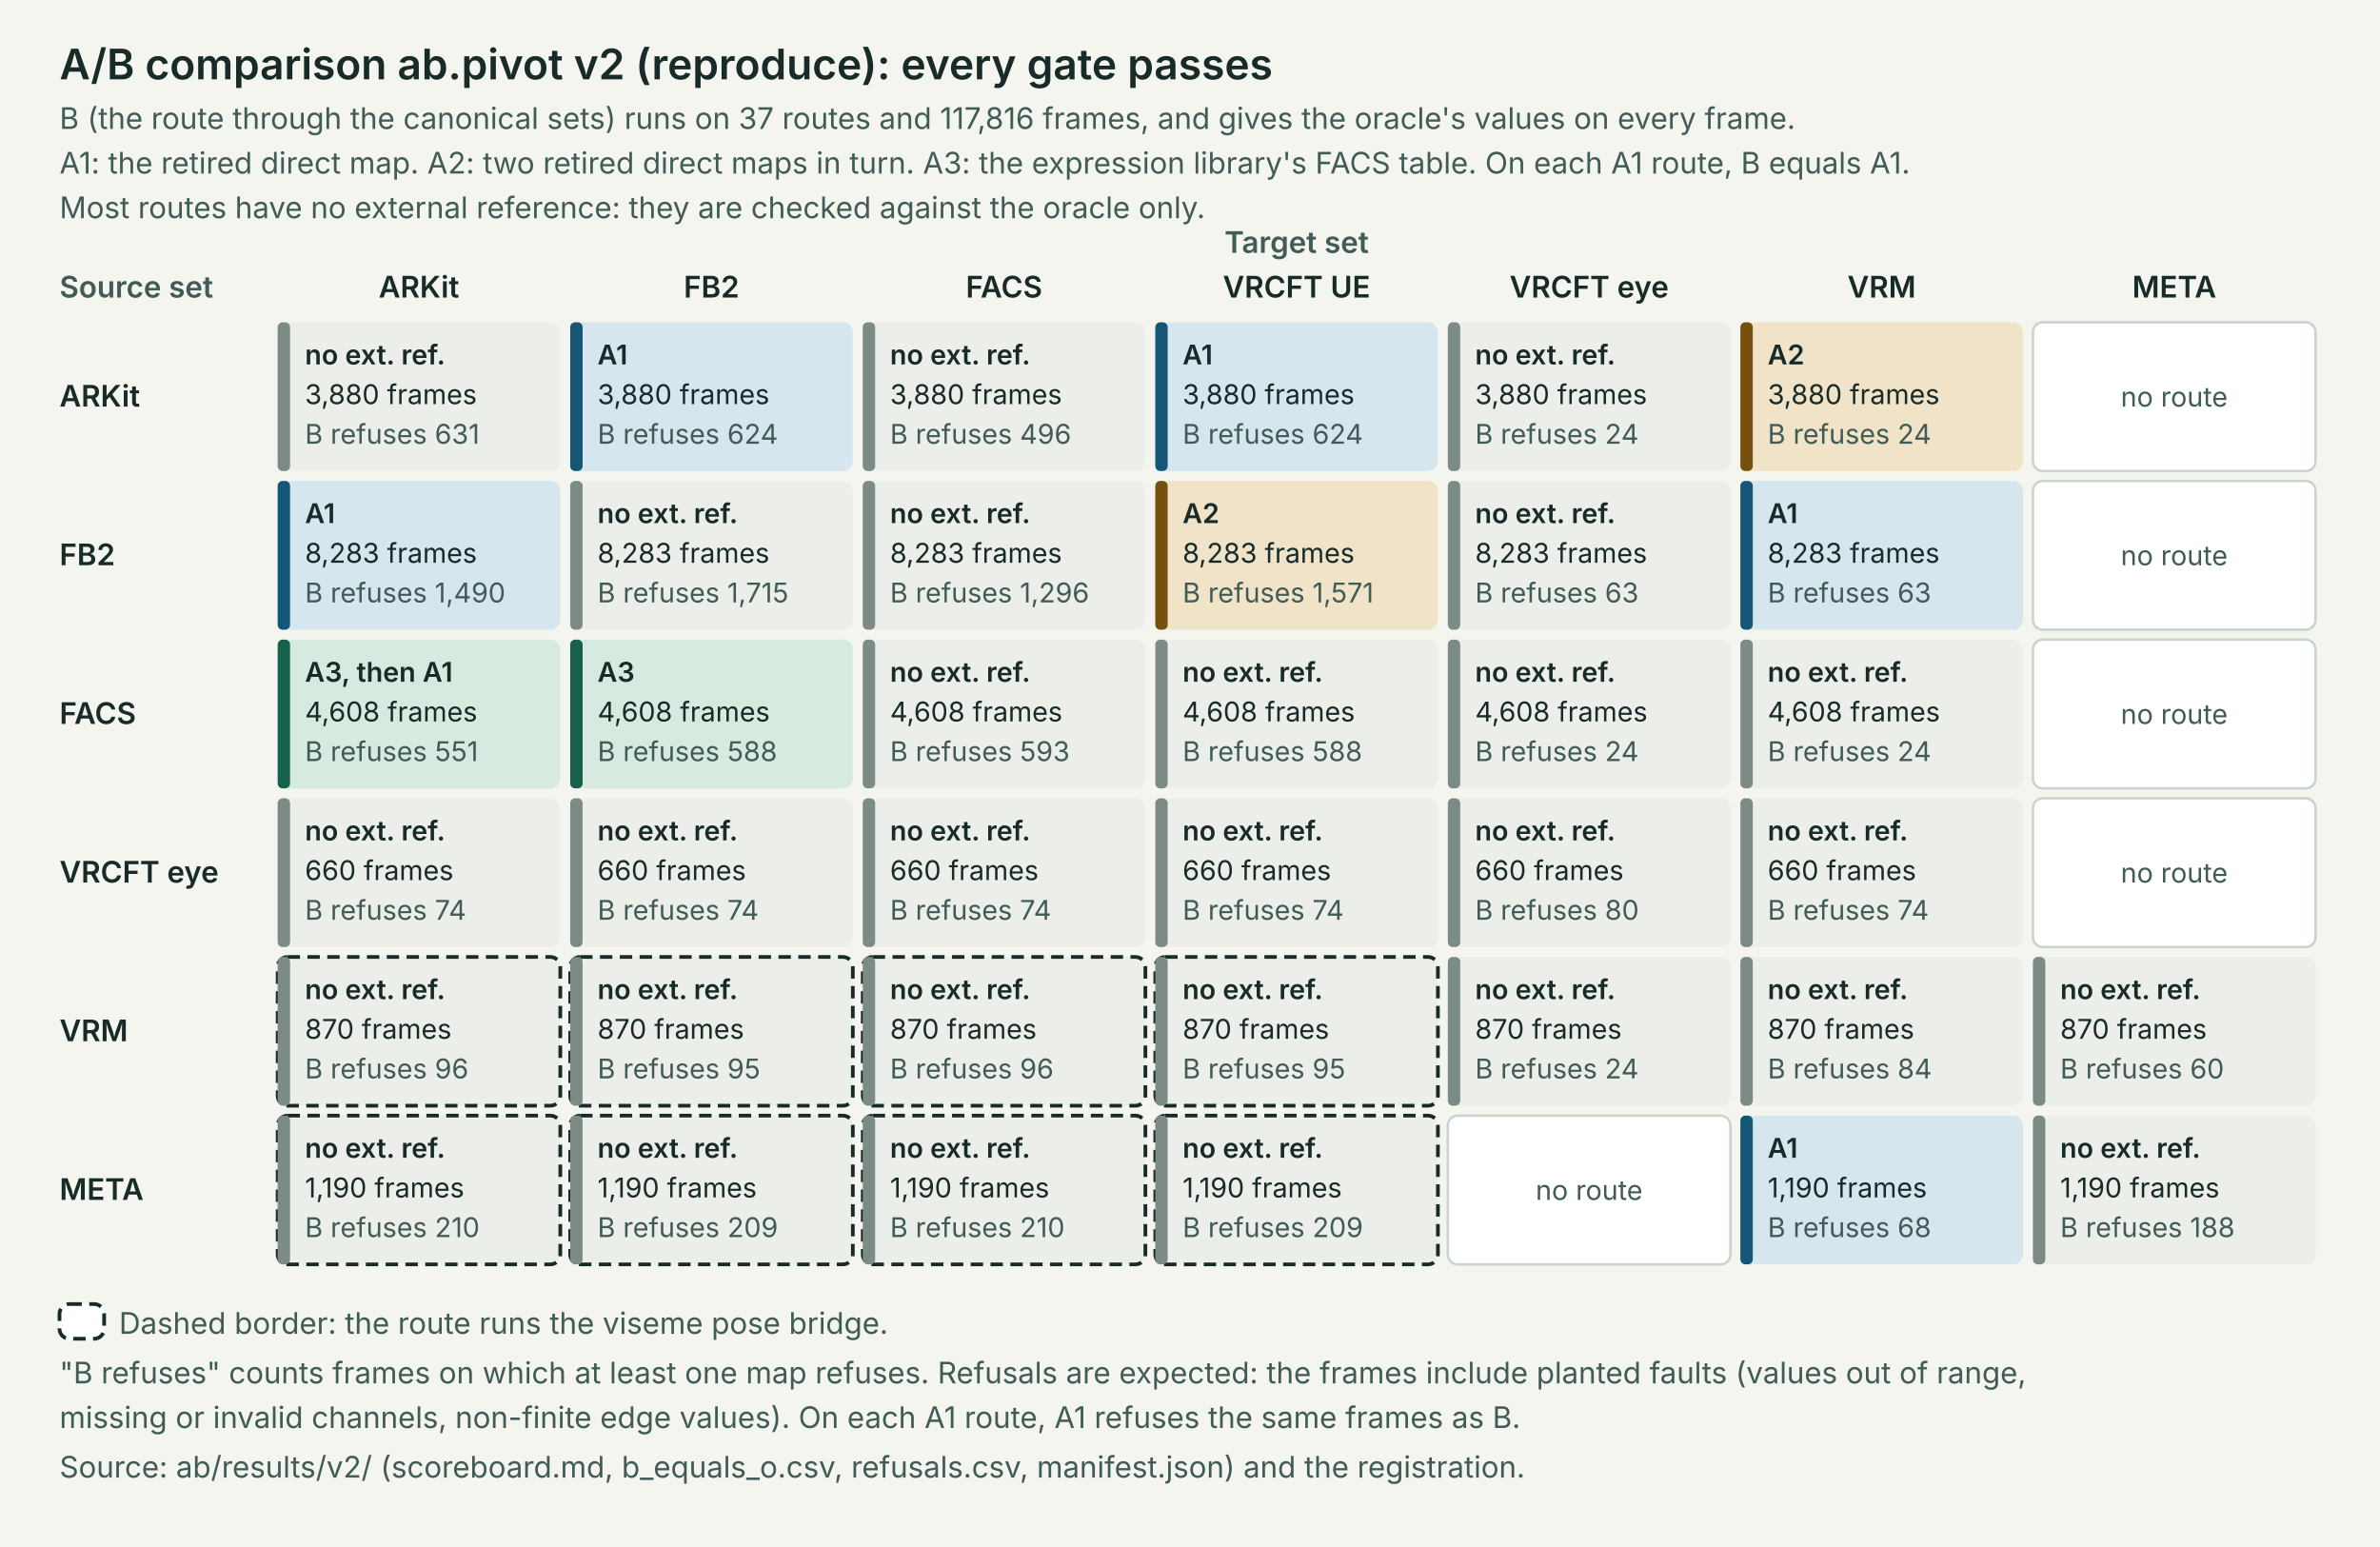
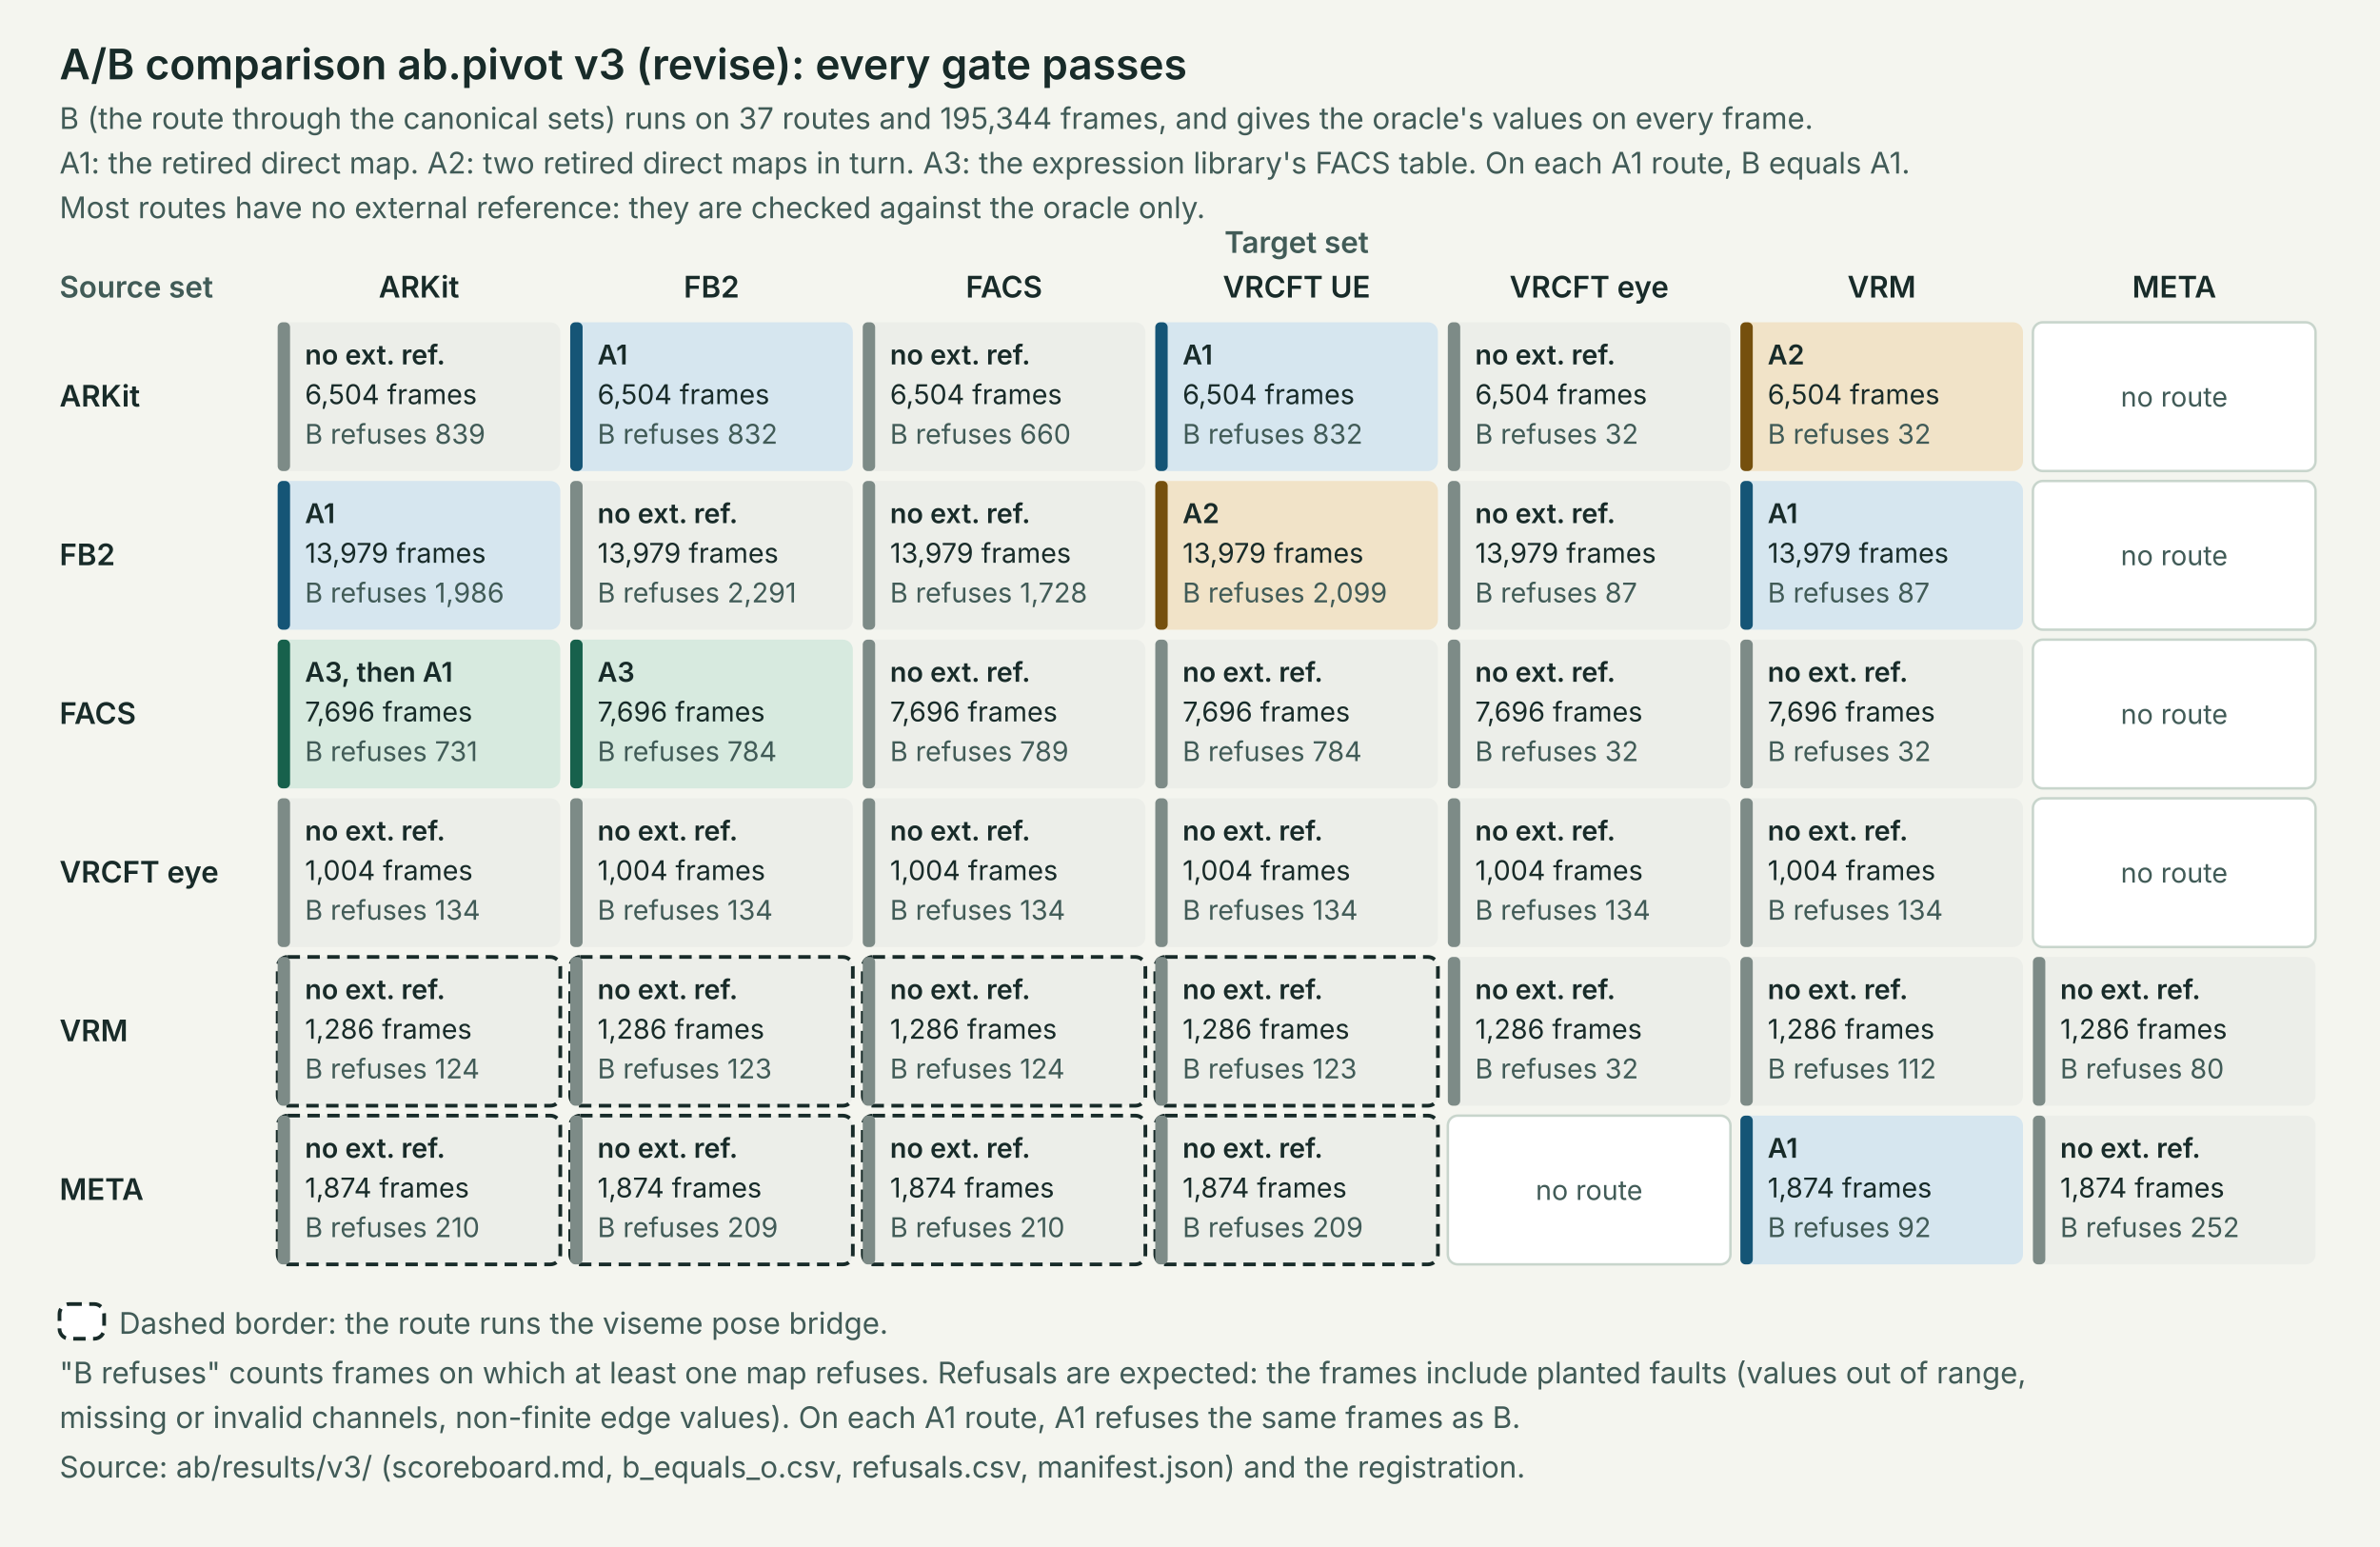
<svg xmlns="http://www.w3.org/2000/svg" viewBox="0 0 960 624" width="960" height="624" role="img" aria-labelledby="title desc" font-family="system-ui, -apple-system, Segoe UI, sans-serif">
  <rect width="960" height="624" fill="#f4f5ef" />
-   <text x="24" y="32" font-size="17" fill="#182b29" font-weight="600" text-anchor="start">A/B comparison ab.pivot v2 (reproduce): every gate passes</text>
-   <text x="24" y="52" font-size="12" fill="#415b57" font-weight="normal" text-anchor="start">B (the route through the canonical sets) runs on 37 routes and 117,816 frames, and gives the oracle's values on every frame.</text>
+   <text x="24" y="32" font-size="17" fill="#182b29" font-weight="600" text-anchor="start">A/B comparison ab.pivot v3 (revise): every gate passes</text>
+   <text x="24" y="52" font-size="12" fill="#415b57" font-weight="normal" text-anchor="start">B (the route through the canonical sets) runs on 37 routes and 195,344 frames, and gives the oracle's values on every frame.</text>
  <text x="24" y="70" font-size="12" fill="#415b57" font-weight="normal" text-anchor="start">A1: the retired direct map. A2: two retired direct maps in turn. A3: the expression library's FACS table. On each A1 route, B equals A1.</text>
  <text x="24" y="88" font-size="12" fill="#415b57" font-weight="normal" text-anchor="start">Most routes have no external reference: they are checked against the oracle only.</text>
  <text x="523" y="102" font-size="12" fill="#415b57" font-weight="600" text-anchor="middle">Target set</text>
  <text x="24" y="120" font-size="12" fill="#415b57" font-weight="600" text-anchor="start">Source set</text>
  <text x="169" y="120" font-size="12" fill="#182b29" font-weight="600" text-anchor="middle">ARKit</text>
  <text x="287" y="120" font-size="12" fill="#182b29" font-weight="600" text-anchor="middle">FB2</text>
  <text x="405" y="120" font-size="12" fill="#182b29" font-weight="600" text-anchor="middle">FACS</text>
  <text x="523" y="120" font-size="12" fill="#182b29" font-weight="600" text-anchor="middle">VRCFT UE</text>
  <text x="641" y="120" font-size="12" fill="#182b29" font-weight="600" text-anchor="middle">VRCFT eye</text>
  <text x="759" y="120" font-size="12" fill="#182b29" font-weight="600" text-anchor="middle">VRM</text>
  <text x="877" y="120" font-size="12" fill="#182b29" font-weight="600" text-anchor="middle">META</text>
  <text x="24" y="164" font-size="12" fill="#182b29" font-weight="600" text-anchor="start">ARKit</text>
  <rect x="112" y="130" width="114" height="60" rx="4" fill="#eceee9" />
  <rect x="112" y="130" width="5" height="60" rx="2" fill="#7d8b87" />
  <text x="123" y="147" font-size="11" fill="#182b29" font-weight="600" text-anchor="start">no ext. ref.</text>
-   <text x="123" y="163" font-size="11" fill="#182b29" font-weight="normal" text-anchor="start">3,880 frames</text>
-   <text x="123" y="179" font-size="11" fill="#415b57" font-weight="normal" text-anchor="start">B refuses 631</text>
+   <text x="123" y="163" font-size="11" fill="#182b29" font-weight="normal" text-anchor="start">6,504 frames</text>
+   <text x="123" y="179" font-size="11" fill="#415b57" font-weight="normal" text-anchor="start">B refuses 839</text>
  <rect x="230" y="130" width="114" height="60" rx="4" fill="#d6e6ef" />
  <rect x="230" y="130" width="5" height="60" rx="2" fill="#155576" />
  <text x="241" y="147" font-size="11" fill="#182b29" font-weight="600" text-anchor="start">A1</text>
-   <text x="241" y="163" font-size="11" fill="#182b29" font-weight="normal" text-anchor="start">3,880 frames</text>
-   <text x="241" y="179" font-size="11" fill="#415b57" font-weight="normal" text-anchor="start">B refuses 624</text>
+   <text x="241" y="163" font-size="11" fill="#182b29" font-weight="normal" text-anchor="start">6,504 frames</text>
+   <text x="241" y="179" font-size="11" fill="#415b57" font-weight="normal" text-anchor="start">B refuses 832</text>
  <rect x="348" y="130" width="114" height="60" rx="4" fill="#eceee9" />
  <rect x="348" y="130" width="5" height="60" rx="2" fill="#7d8b87" />
  <text x="359" y="147" font-size="11" fill="#182b29" font-weight="600" text-anchor="start">no ext. ref.</text>
-   <text x="359" y="163" font-size="11" fill="#182b29" font-weight="normal" text-anchor="start">3,880 frames</text>
-   <text x="359" y="179" font-size="11" fill="#415b57" font-weight="normal" text-anchor="start">B refuses 496</text>
+   <text x="359" y="163" font-size="11" fill="#182b29" font-weight="normal" text-anchor="start">6,504 frames</text>
+   <text x="359" y="179" font-size="11" fill="#415b57" font-weight="normal" text-anchor="start">B refuses 660</text>
  <rect x="466" y="130" width="114" height="60" rx="4" fill="#d6e6ef" />
  <rect x="466" y="130" width="5" height="60" rx="2" fill="#155576" />
  <text x="477" y="147" font-size="11" fill="#182b29" font-weight="600" text-anchor="start">A1</text>
-   <text x="477" y="163" font-size="11" fill="#182b29" font-weight="normal" text-anchor="start">3,880 frames</text>
-   <text x="477" y="179" font-size="11" fill="#415b57" font-weight="normal" text-anchor="start">B refuses 624</text>
+   <text x="477" y="163" font-size="11" fill="#182b29" font-weight="normal" text-anchor="start">6,504 frames</text>
+   <text x="477" y="179" font-size="11" fill="#415b57" font-weight="normal" text-anchor="start">B refuses 832</text>
  <rect x="584" y="130" width="114" height="60" rx="4" fill="#eceee9" />
  <rect x="584" y="130" width="5" height="60" rx="2" fill="#7d8b87" />
  <text x="595" y="147" font-size="11" fill="#182b29" font-weight="600" text-anchor="start">no ext. ref.</text>
-   <text x="595" y="163" font-size="11" fill="#182b29" font-weight="normal" text-anchor="start">3,880 frames</text>
-   <text x="595" y="179" font-size="11" fill="#415b57" font-weight="normal" text-anchor="start">B refuses 24</text>
+   <text x="595" y="163" font-size="11" fill="#182b29" font-weight="normal" text-anchor="start">6,504 frames</text>
+   <text x="595" y="179" font-size="11" fill="#415b57" font-weight="normal" text-anchor="start">B refuses 32</text>
  <rect x="702" y="130" width="114" height="60" rx="4" fill="#f1e3c8" />
  <rect x="702" y="130" width="5" height="60" rx="2" fill="#75500e" />
  <text x="713" y="147" font-size="11" fill="#182b29" font-weight="600" text-anchor="start">A2</text>
-   <text x="713" y="163" font-size="11" fill="#182b29" font-weight="normal" text-anchor="start">3,880 frames</text>
-   <text x="713" y="179" font-size="11" fill="#415b57" font-weight="normal" text-anchor="start">B refuses 24</text>
+   <text x="713" y="163" font-size="11" fill="#182b29" font-weight="normal" text-anchor="start">6,504 frames</text>
+   <text x="713" y="179" font-size="11" fill="#415b57" font-weight="normal" text-anchor="start">B refuses 32</text>
  <rect x="820" y="130" width="114" height="60" rx="4" fill="#ffffff" stroke="#c8d5cc" stroke-width="1" />
  <text x="877" y="164" font-size="11" fill="#415b57" font-weight="normal" text-anchor="middle">no route</text>
  <text x="24" y="228" font-size="12" fill="#182b29" font-weight="600" text-anchor="start">FB2</text>
  <rect x="112" y="194" width="114" height="60" rx="4" fill="#d6e6ef" />
  <rect x="112" y="194" width="5" height="60" rx="2" fill="#155576" />
  <text x="123" y="211" font-size="11" fill="#182b29" font-weight="600" text-anchor="start">A1</text>
-   <text x="123" y="227" font-size="11" fill="#182b29" font-weight="normal" text-anchor="start">8,283 frames</text>
-   <text x="123" y="243" font-size="11" fill="#415b57" font-weight="normal" text-anchor="start">B refuses 1,490</text>
+   <text x="123" y="227" font-size="11" fill="#182b29" font-weight="normal" text-anchor="start">13,979 frames</text>
+   <text x="123" y="243" font-size="11" fill="#415b57" font-weight="normal" text-anchor="start">B refuses 1,986</text>
  <rect x="230" y="194" width="114" height="60" rx="4" fill="#eceee9" />
  <rect x="230" y="194" width="5" height="60" rx="2" fill="#7d8b87" />
  <text x="241" y="211" font-size="11" fill="#182b29" font-weight="600" text-anchor="start">no ext. ref.</text>
-   <text x="241" y="227" font-size="11" fill="#182b29" font-weight="normal" text-anchor="start">8,283 frames</text>
-   <text x="241" y="243" font-size="11" fill="#415b57" font-weight="normal" text-anchor="start">B refuses 1,715</text>
+   <text x="241" y="227" font-size="11" fill="#182b29" font-weight="normal" text-anchor="start">13,979 frames</text>
+   <text x="241" y="243" font-size="11" fill="#415b57" font-weight="normal" text-anchor="start">B refuses 2,291</text>
  <rect x="348" y="194" width="114" height="60" rx="4" fill="#eceee9" />
  <rect x="348" y="194" width="5" height="60" rx="2" fill="#7d8b87" />
  <text x="359" y="211" font-size="11" fill="#182b29" font-weight="600" text-anchor="start">no ext. ref.</text>
-   <text x="359" y="227" font-size="11" fill="#182b29" font-weight="normal" text-anchor="start">8,283 frames</text>
-   <text x="359" y="243" font-size="11" fill="#415b57" font-weight="normal" text-anchor="start">B refuses 1,296</text>
+   <text x="359" y="227" font-size="11" fill="#182b29" font-weight="normal" text-anchor="start">13,979 frames</text>
+   <text x="359" y="243" font-size="11" fill="#415b57" font-weight="normal" text-anchor="start">B refuses 1,728</text>
  <rect x="466" y="194" width="114" height="60" rx="4" fill="#f1e3c8" />
  <rect x="466" y="194" width="5" height="60" rx="2" fill="#75500e" />
  <text x="477" y="211" font-size="11" fill="#182b29" font-weight="600" text-anchor="start">A2</text>
-   <text x="477" y="227" font-size="11" fill="#182b29" font-weight="normal" text-anchor="start">8,283 frames</text>
-   <text x="477" y="243" font-size="11" fill="#415b57" font-weight="normal" text-anchor="start">B refuses 1,571</text>
+   <text x="477" y="227" font-size="11" fill="#182b29" font-weight="normal" text-anchor="start">13,979 frames</text>
+   <text x="477" y="243" font-size="11" fill="#415b57" font-weight="normal" text-anchor="start">B refuses 2,099</text>
  <rect x="584" y="194" width="114" height="60" rx="4" fill="#eceee9" />
  <rect x="584" y="194" width="5" height="60" rx="2" fill="#7d8b87" />
  <text x="595" y="211" font-size="11" fill="#182b29" font-weight="600" text-anchor="start">no ext. ref.</text>
-   <text x="595" y="227" font-size="11" fill="#182b29" font-weight="normal" text-anchor="start">8,283 frames</text>
-   <text x="595" y="243" font-size="11" fill="#415b57" font-weight="normal" text-anchor="start">B refuses 63</text>
+   <text x="595" y="227" font-size="11" fill="#182b29" font-weight="normal" text-anchor="start">13,979 frames</text>
+   <text x="595" y="243" font-size="11" fill="#415b57" font-weight="normal" text-anchor="start">B refuses 87</text>
  <rect x="702" y="194" width="114" height="60" rx="4" fill="#d6e6ef" />
  <rect x="702" y="194" width="5" height="60" rx="2" fill="#155576" />
  <text x="713" y="211" font-size="11" fill="#182b29" font-weight="600" text-anchor="start">A1</text>
-   <text x="713" y="227" font-size="11" fill="#182b29" font-weight="normal" text-anchor="start">8,283 frames</text>
-   <text x="713" y="243" font-size="11" fill="#415b57" font-weight="normal" text-anchor="start">B refuses 63</text>
+   <text x="713" y="227" font-size="11" fill="#182b29" font-weight="normal" text-anchor="start">13,979 frames</text>
+   <text x="713" y="243" font-size="11" fill="#415b57" font-weight="normal" text-anchor="start">B refuses 87</text>
  <rect x="820" y="194" width="114" height="60" rx="4" fill="#ffffff" stroke="#c8d5cc" stroke-width="1" />
  <text x="877" y="228" font-size="11" fill="#415b57" font-weight="normal" text-anchor="middle">no route</text>
  <text x="24" y="292" font-size="12" fill="#182b29" font-weight="600" text-anchor="start">FACS</text>
  <rect x="112" y="258" width="114" height="60" rx="4" fill="#d7eadf" />
  <rect x="112" y="258" width="5" height="60" rx="2" fill="#17614c" />
  <text x="123" y="275" font-size="11" fill="#182b29" font-weight="600" text-anchor="start">A3, then A1</text>
-   <text x="123" y="291" font-size="11" fill="#182b29" font-weight="normal" text-anchor="start">4,608 frames</text>
-   <text x="123" y="307" font-size="11" fill="#415b57" font-weight="normal" text-anchor="start">B refuses 551</text>
+   <text x="123" y="291" font-size="11" fill="#182b29" font-weight="normal" text-anchor="start">7,696 frames</text>
+   <text x="123" y="307" font-size="11" fill="#415b57" font-weight="normal" text-anchor="start">B refuses 731</text>
  <rect x="230" y="258" width="114" height="60" rx="4" fill="#d7eadf" />
  <rect x="230" y="258" width="5" height="60" rx="2" fill="#17614c" />
  <text x="241" y="275" font-size="11" fill="#182b29" font-weight="600" text-anchor="start">A3</text>
-   <text x="241" y="291" font-size="11" fill="#182b29" font-weight="normal" text-anchor="start">4,608 frames</text>
-   <text x="241" y="307" font-size="11" fill="#415b57" font-weight="normal" text-anchor="start">B refuses 588</text>
+   <text x="241" y="291" font-size="11" fill="#182b29" font-weight="normal" text-anchor="start">7,696 frames</text>
+   <text x="241" y="307" font-size="11" fill="#415b57" font-weight="normal" text-anchor="start">B refuses 784</text>
  <rect x="348" y="258" width="114" height="60" rx="4" fill="#eceee9" />
  <rect x="348" y="258" width="5" height="60" rx="2" fill="#7d8b87" />
  <text x="359" y="275" font-size="11" fill="#182b29" font-weight="600" text-anchor="start">no ext. ref.</text>
-   <text x="359" y="291" font-size="11" fill="#182b29" font-weight="normal" text-anchor="start">4,608 frames</text>
-   <text x="359" y="307" font-size="11" fill="#415b57" font-weight="normal" text-anchor="start">B refuses 593</text>
+   <text x="359" y="291" font-size="11" fill="#182b29" font-weight="normal" text-anchor="start">7,696 frames</text>
+   <text x="359" y="307" font-size="11" fill="#415b57" font-weight="normal" text-anchor="start">B refuses 789</text>
  <rect x="466" y="258" width="114" height="60" rx="4" fill="#eceee9" />
  <rect x="466" y="258" width="5" height="60" rx="2" fill="#7d8b87" />
  <text x="477" y="275" font-size="11" fill="#182b29" font-weight="600" text-anchor="start">no ext. ref.</text>
-   <text x="477" y="291" font-size="11" fill="#182b29" font-weight="normal" text-anchor="start">4,608 frames</text>
-   <text x="477" y="307" font-size="11" fill="#415b57" font-weight="normal" text-anchor="start">B refuses 588</text>
+   <text x="477" y="291" font-size="11" fill="#182b29" font-weight="normal" text-anchor="start">7,696 frames</text>
+   <text x="477" y="307" font-size="11" fill="#415b57" font-weight="normal" text-anchor="start">B refuses 784</text>
  <rect x="584" y="258" width="114" height="60" rx="4" fill="#eceee9" />
  <rect x="584" y="258" width="5" height="60" rx="2" fill="#7d8b87" />
  <text x="595" y="275" font-size="11" fill="#182b29" font-weight="600" text-anchor="start">no ext. ref.</text>
-   <text x="595" y="291" font-size="11" fill="#182b29" font-weight="normal" text-anchor="start">4,608 frames</text>
-   <text x="595" y="307" font-size="11" fill="#415b57" font-weight="normal" text-anchor="start">B refuses 24</text>
+   <text x="595" y="291" font-size="11" fill="#182b29" font-weight="normal" text-anchor="start">7,696 frames</text>
+   <text x="595" y="307" font-size="11" fill="#415b57" font-weight="normal" text-anchor="start">B refuses 32</text>
  <rect x="702" y="258" width="114" height="60" rx="4" fill="#eceee9" />
  <rect x="702" y="258" width="5" height="60" rx="2" fill="#7d8b87" />
  <text x="713" y="275" font-size="11" fill="#182b29" font-weight="600" text-anchor="start">no ext. ref.</text>
-   <text x="713" y="291" font-size="11" fill="#182b29" font-weight="normal" text-anchor="start">4,608 frames</text>
-   <text x="713" y="307" font-size="11" fill="#415b57" font-weight="normal" text-anchor="start">B refuses 24</text>
+   <text x="713" y="291" font-size="11" fill="#182b29" font-weight="normal" text-anchor="start">7,696 frames</text>
+   <text x="713" y="307" font-size="11" fill="#415b57" font-weight="normal" text-anchor="start">B refuses 32</text>
  <rect x="820" y="258" width="114" height="60" rx="4" fill="#ffffff" stroke="#c8d5cc" stroke-width="1" />
  <text x="877" y="292" font-size="11" fill="#415b57" font-weight="normal" text-anchor="middle">no route</text>
  <text x="24" y="356" font-size="12" fill="#182b29" font-weight="600" text-anchor="start">VRCFT eye</text>
  <rect x="112" y="322" width="114" height="60" rx="4" fill="#eceee9" />
  <rect x="112" y="322" width="5" height="60" rx="2" fill="#7d8b87" />
  <text x="123" y="339" font-size="11" fill="#182b29" font-weight="600" text-anchor="start">no ext. ref.</text>
-   <text x="123" y="355" font-size="11" fill="#182b29" font-weight="normal" text-anchor="start">660 frames</text>
-   <text x="123" y="371" font-size="11" fill="#415b57" font-weight="normal" text-anchor="start">B refuses 74</text>
+   <text x="123" y="355" font-size="11" fill="#182b29" font-weight="normal" text-anchor="start">1,004 frames</text>
+   <text x="123" y="371" font-size="11" fill="#415b57" font-weight="normal" text-anchor="start">B refuses 134</text>
  <rect x="230" y="322" width="114" height="60" rx="4" fill="#eceee9" />
  <rect x="230" y="322" width="5" height="60" rx="2" fill="#7d8b87" />
  <text x="241" y="339" font-size="11" fill="#182b29" font-weight="600" text-anchor="start">no ext. ref.</text>
-   <text x="241" y="355" font-size="11" fill="#182b29" font-weight="normal" text-anchor="start">660 frames</text>
-   <text x="241" y="371" font-size="11" fill="#415b57" font-weight="normal" text-anchor="start">B refuses 74</text>
+   <text x="241" y="355" font-size="11" fill="#182b29" font-weight="normal" text-anchor="start">1,004 frames</text>
+   <text x="241" y="371" font-size="11" fill="#415b57" font-weight="normal" text-anchor="start">B refuses 134</text>
  <rect x="348" y="322" width="114" height="60" rx="4" fill="#eceee9" />
  <rect x="348" y="322" width="5" height="60" rx="2" fill="#7d8b87" />
  <text x="359" y="339" font-size="11" fill="#182b29" font-weight="600" text-anchor="start">no ext. ref.</text>
-   <text x="359" y="355" font-size="11" fill="#182b29" font-weight="normal" text-anchor="start">660 frames</text>
-   <text x="359" y="371" font-size="11" fill="#415b57" font-weight="normal" text-anchor="start">B refuses 74</text>
+   <text x="359" y="355" font-size="11" fill="#182b29" font-weight="normal" text-anchor="start">1,004 frames</text>
+   <text x="359" y="371" font-size="11" fill="#415b57" font-weight="normal" text-anchor="start">B refuses 134</text>
  <rect x="466" y="322" width="114" height="60" rx="4" fill="#eceee9" />
  <rect x="466" y="322" width="5" height="60" rx="2" fill="#7d8b87" />
  <text x="477" y="339" font-size="11" fill="#182b29" font-weight="600" text-anchor="start">no ext. ref.</text>
-   <text x="477" y="355" font-size="11" fill="#182b29" font-weight="normal" text-anchor="start">660 frames</text>
-   <text x="477" y="371" font-size="11" fill="#415b57" font-weight="normal" text-anchor="start">B refuses 74</text>
+   <text x="477" y="355" font-size="11" fill="#182b29" font-weight="normal" text-anchor="start">1,004 frames</text>
+   <text x="477" y="371" font-size="11" fill="#415b57" font-weight="normal" text-anchor="start">B refuses 134</text>
  <rect x="584" y="322" width="114" height="60" rx="4" fill="#eceee9" />
  <rect x="584" y="322" width="5" height="60" rx="2" fill="#7d8b87" />
  <text x="595" y="339" font-size="11" fill="#182b29" font-weight="600" text-anchor="start">no ext. ref.</text>
-   <text x="595" y="355" font-size="11" fill="#182b29" font-weight="normal" text-anchor="start">660 frames</text>
-   <text x="595" y="371" font-size="11" fill="#415b57" font-weight="normal" text-anchor="start">B refuses 80</text>
+   <text x="595" y="355" font-size="11" fill="#182b29" font-weight="normal" text-anchor="start">1,004 frames</text>
+   <text x="595" y="371" font-size="11" fill="#415b57" font-weight="normal" text-anchor="start">B refuses 134</text>
  <rect x="702" y="322" width="114" height="60" rx="4" fill="#eceee9" />
  <rect x="702" y="322" width="5" height="60" rx="2" fill="#7d8b87" />
  <text x="713" y="339" font-size="11" fill="#182b29" font-weight="600" text-anchor="start">no ext. ref.</text>
-   <text x="713" y="355" font-size="11" fill="#182b29" font-weight="normal" text-anchor="start">660 frames</text>
-   <text x="713" y="371" font-size="11" fill="#415b57" font-weight="normal" text-anchor="start">B refuses 74</text>
+   <text x="713" y="355" font-size="11" fill="#182b29" font-weight="normal" text-anchor="start">1,004 frames</text>
+   <text x="713" y="371" font-size="11" fill="#415b57" font-weight="normal" text-anchor="start">B refuses 134</text>
  <rect x="820" y="322" width="114" height="60" rx="4" fill="#ffffff" stroke="#c8d5cc" stroke-width="1" />
  <text x="877" y="356" font-size="11" fill="#415b57" font-weight="normal" text-anchor="middle">no route</text>
  <text x="24" y="420" font-size="12" fill="#182b29" font-weight="600" text-anchor="start">VRM</text>
  <rect x="112" y="386" width="114" height="60" rx="4" fill="#eceee9" stroke="#182b29" stroke-width="1.5" stroke-dasharray="5 3" />
  <rect x="112" y="386" width="5" height="60" rx="2" fill="#7d8b87" />
  <text x="123" y="403" font-size="11" fill="#182b29" font-weight="600" text-anchor="start">no ext. ref.</text>
-   <text x="123" y="419" font-size="11" fill="#182b29" font-weight="normal" text-anchor="start">870 frames</text>
-   <text x="123" y="435" font-size="11" fill="#415b57" font-weight="normal" text-anchor="start">B refuses 96</text>
+   <text x="123" y="419" font-size="11" fill="#182b29" font-weight="normal" text-anchor="start">1,286 frames</text>
+   <text x="123" y="435" font-size="11" fill="#415b57" font-weight="normal" text-anchor="start">B refuses 124</text>
  <rect x="230" y="386" width="114" height="60" rx="4" fill="#eceee9" stroke="#182b29" stroke-width="1.5" stroke-dasharray="5 3" />
  <rect x="230" y="386" width="5" height="60" rx="2" fill="#7d8b87" />
  <text x="241" y="403" font-size="11" fill="#182b29" font-weight="600" text-anchor="start">no ext. ref.</text>
-   <text x="241" y="419" font-size="11" fill="#182b29" font-weight="normal" text-anchor="start">870 frames</text>
-   <text x="241" y="435" font-size="11" fill="#415b57" font-weight="normal" text-anchor="start">B refuses 95</text>
+   <text x="241" y="419" font-size="11" fill="#182b29" font-weight="normal" text-anchor="start">1,286 frames</text>
+   <text x="241" y="435" font-size="11" fill="#415b57" font-weight="normal" text-anchor="start">B refuses 123</text>
  <rect x="348" y="386" width="114" height="60" rx="4" fill="#eceee9" stroke="#182b29" stroke-width="1.5" stroke-dasharray="5 3" />
  <rect x="348" y="386" width="5" height="60" rx="2" fill="#7d8b87" />
  <text x="359" y="403" font-size="11" fill="#182b29" font-weight="600" text-anchor="start">no ext. ref.</text>
-   <text x="359" y="419" font-size="11" fill="#182b29" font-weight="normal" text-anchor="start">870 frames</text>
-   <text x="359" y="435" font-size="11" fill="#415b57" font-weight="normal" text-anchor="start">B refuses 96</text>
+   <text x="359" y="419" font-size="11" fill="#182b29" font-weight="normal" text-anchor="start">1,286 frames</text>
+   <text x="359" y="435" font-size="11" fill="#415b57" font-weight="normal" text-anchor="start">B refuses 124</text>
  <rect x="466" y="386" width="114" height="60" rx="4" fill="#eceee9" stroke="#182b29" stroke-width="1.5" stroke-dasharray="5 3" />
  <rect x="466" y="386" width="5" height="60" rx="2" fill="#7d8b87" />
  <text x="477" y="403" font-size="11" fill="#182b29" font-weight="600" text-anchor="start">no ext. ref.</text>
-   <text x="477" y="419" font-size="11" fill="#182b29" font-weight="normal" text-anchor="start">870 frames</text>
-   <text x="477" y="435" font-size="11" fill="#415b57" font-weight="normal" text-anchor="start">B refuses 95</text>
+   <text x="477" y="419" font-size="11" fill="#182b29" font-weight="normal" text-anchor="start">1,286 frames</text>
+   <text x="477" y="435" font-size="11" fill="#415b57" font-weight="normal" text-anchor="start">B refuses 123</text>
  <rect x="584" y="386" width="114" height="60" rx="4" fill="#eceee9" />
  <rect x="584" y="386" width="5" height="60" rx="2" fill="#7d8b87" />
  <text x="595" y="403" font-size="11" fill="#182b29" font-weight="600" text-anchor="start">no ext. ref.</text>
-   <text x="595" y="419" font-size="11" fill="#182b29" font-weight="normal" text-anchor="start">870 frames</text>
-   <text x="595" y="435" font-size="11" fill="#415b57" font-weight="normal" text-anchor="start">B refuses 24</text>
+   <text x="595" y="419" font-size="11" fill="#182b29" font-weight="normal" text-anchor="start">1,286 frames</text>
+   <text x="595" y="435" font-size="11" fill="#415b57" font-weight="normal" text-anchor="start">B refuses 32</text>
  <rect x="702" y="386" width="114" height="60" rx="4" fill="#eceee9" />
  <rect x="702" y="386" width="5" height="60" rx="2" fill="#7d8b87" />
  <text x="713" y="403" font-size="11" fill="#182b29" font-weight="600" text-anchor="start">no ext. ref.</text>
-   <text x="713" y="419" font-size="11" fill="#182b29" font-weight="normal" text-anchor="start">870 frames</text>
-   <text x="713" y="435" font-size="11" fill="#415b57" font-weight="normal" text-anchor="start">B refuses 84</text>
+   <text x="713" y="419" font-size="11" fill="#182b29" font-weight="normal" text-anchor="start">1,286 frames</text>
+   <text x="713" y="435" font-size="11" fill="#415b57" font-weight="normal" text-anchor="start">B refuses 112</text>
  <rect x="820" y="386" width="114" height="60" rx="4" fill="#eceee9" />
  <rect x="820" y="386" width="5" height="60" rx="2" fill="#7d8b87" />
  <text x="831" y="403" font-size="11" fill="#182b29" font-weight="600" text-anchor="start">no ext. ref.</text>
-   <text x="831" y="419" font-size="11" fill="#182b29" font-weight="normal" text-anchor="start">870 frames</text>
-   <text x="831" y="435" font-size="11" fill="#415b57" font-weight="normal" text-anchor="start">B refuses 60</text>
+   <text x="831" y="419" font-size="11" fill="#182b29" font-weight="normal" text-anchor="start">1,286 frames</text>
+   <text x="831" y="435" font-size="11" fill="#415b57" font-weight="normal" text-anchor="start">B refuses 80</text>
  <text x="24" y="484" font-size="12" fill="#182b29" font-weight="600" text-anchor="start">META</text>
  <rect x="112" y="450" width="114" height="60" rx="4" fill="#eceee9" stroke="#182b29" stroke-width="1.5" stroke-dasharray="5 3" />
  <rect x="112" y="450" width="5" height="60" rx="2" fill="#7d8b87" />
  <text x="123" y="467" font-size="11" fill="#182b29" font-weight="600" text-anchor="start">no ext. ref.</text>
-   <text x="123" y="483" font-size="11" fill="#182b29" font-weight="normal" text-anchor="start">1,190 frames</text>
+   <text x="123" y="483" font-size="11" fill="#182b29" font-weight="normal" text-anchor="start">1,874 frames</text>
  <text x="123" y="499" font-size="11" fill="#415b57" font-weight="normal" text-anchor="start">B refuses 210</text>
  <rect x="230" y="450" width="114" height="60" rx="4" fill="#eceee9" stroke="#182b29" stroke-width="1.5" stroke-dasharray="5 3" />
  <rect x="230" y="450" width="5" height="60" rx="2" fill="#7d8b87" />
  <text x="241" y="467" font-size="11" fill="#182b29" font-weight="600" text-anchor="start">no ext. ref.</text>
-   <text x="241" y="483" font-size="11" fill="#182b29" font-weight="normal" text-anchor="start">1,190 frames</text>
+   <text x="241" y="483" font-size="11" fill="#182b29" font-weight="normal" text-anchor="start">1,874 frames</text>
  <text x="241" y="499" font-size="11" fill="#415b57" font-weight="normal" text-anchor="start">B refuses 209</text>
  <rect x="348" y="450" width="114" height="60" rx="4" fill="#eceee9" stroke="#182b29" stroke-width="1.5" stroke-dasharray="5 3" />
  <rect x="348" y="450" width="5" height="60" rx="2" fill="#7d8b87" />
  <text x="359" y="467" font-size="11" fill="#182b29" font-weight="600" text-anchor="start">no ext. ref.</text>
-   <text x="359" y="483" font-size="11" fill="#182b29" font-weight="normal" text-anchor="start">1,190 frames</text>
+   <text x="359" y="483" font-size="11" fill="#182b29" font-weight="normal" text-anchor="start">1,874 frames</text>
  <text x="359" y="499" font-size="11" fill="#415b57" font-weight="normal" text-anchor="start">B refuses 210</text>
  <rect x="466" y="450" width="114" height="60" rx="4" fill="#eceee9" stroke="#182b29" stroke-width="1.5" stroke-dasharray="5 3" />
  <rect x="466" y="450" width="5" height="60" rx="2" fill="#7d8b87" />
  <text x="477" y="467" font-size="11" fill="#182b29" font-weight="600" text-anchor="start">no ext. ref.</text>
-   <text x="477" y="483" font-size="11" fill="#182b29" font-weight="normal" text-anchor="start">1,190 frames</text>
+   <text x="477" y="483" font-size="11" fill="#182b29" font-weight="normal" text-anchor="start">1,874 frames</text>
  <text x="477" y="499" font-size="11" fill="#415b57" font-weight="normal" text-anchor="start">B refuses 209</text>
  <rect x="584" y="450" width="114" height="60" rx="4" fill="#ffffff" stroke="#c8d5cc" stroke-width="1" />
  <text x="641" y="484" font-size="11" fill="#415b57" font-weight="normal" text-anchor="middle">no route</text>
  <rect x="702" y="450" width="114" height="60" rx="4" fill="#d6e6ef" />
  <rect x="702" y="450" width="5" height="60" rx="2" fill="#155576" />
  <text x="713" y="467" font-size="11" fill="#182b29" font-weight="600" text-anchor="start">A1</text>
-   <text x="713" y="483" font-size="11" fill="#182b29" font-weight="normal" text-anchor="start">1,190 frames</text>
-   <text x="713" y="499" font-size="11" fill="#415b57" font-weight="normal" text-anchor="start">B refuses 68</text>
+   <text x="713" y="483" font-size="11" fill="#182b29" font-weight="normal" text-anchor="start">1,874 frames</text>
+   <text x="713" y="499" font-size="11" fill="#415b57" font-weight="normal" text-anchor="start">B refuses 92</text>
  <rect x="820" y="450" width="114" height="60" rx="4" fill="#eceee9" />
  <rect x="820" y="450" width="5" height="60" rx="2" fill="#7d8b87" />
  <text x="831" y="467" font-size="11" fill="#182b29" font-weight="600" text-anchor="start">no ext. ref.</text>
-   <text x="831" y="483" font-size="11" fill="#182b29" font-weight="normal" text-anchor="start">1,190 frames</text>
-   <text x="831" y="499" font-size="11" fill="#415b57" font-weight="normal" text-anchor="start">B refuses 188</text>
+   <text x="831" y="483" font-size="11" fill="#182b29" font-weight="normal" text-anchor="start">1,874 frames</text>
+   <text x="831" y="499" font-size="11" fill="#415b57" font-weight="normal" text-anchor="start">B refuses 252</text>
  <rect x="24" y="526" width="18" height="14" rx="4" fill="#ffffff" stroke="#182b29" stroke-width="1.5" stroke-dasharray="5 3" />
  <text x="48" y="538" font-size="12" fill="#415b57" font-weight="normal" text-anchor="start">Dashed border: the route runs the viseme pose bridge.</text>
  <text x="24" y="558" font-size="12" fill="#415b57" font-weight="normal" text-anchor="start">"B refuses" counts frames on which at least one map refuses. Refusals are expected: the frames include planted faults (values out of range,</text>
  <text x="24" y="576" font-size="12" fill="#415b57" font-weight="normal" text-anchor="start">missing or invalid channels, non-finite edge values). On each A1 route, A1 refuses the same frames as B.</text>
-   <text x="24" y="596" font-size="12" fill="#415b57" font-weight="normal" text-anchor="start">Source: ab/results/v2/ (scoreboard.md, b_equals_o.csv, refusals.csv, manifest.json) and the registration.</text>
+   <text x="24" y="596" font-size="12" fill="#415b57" font-weight="normal" text-anchor="start">Source: ab/results/v3/ (scoreboard.md, b_equals_o.csv, refusals.csv, manifest.json) and the registration.</text>
</svg>
